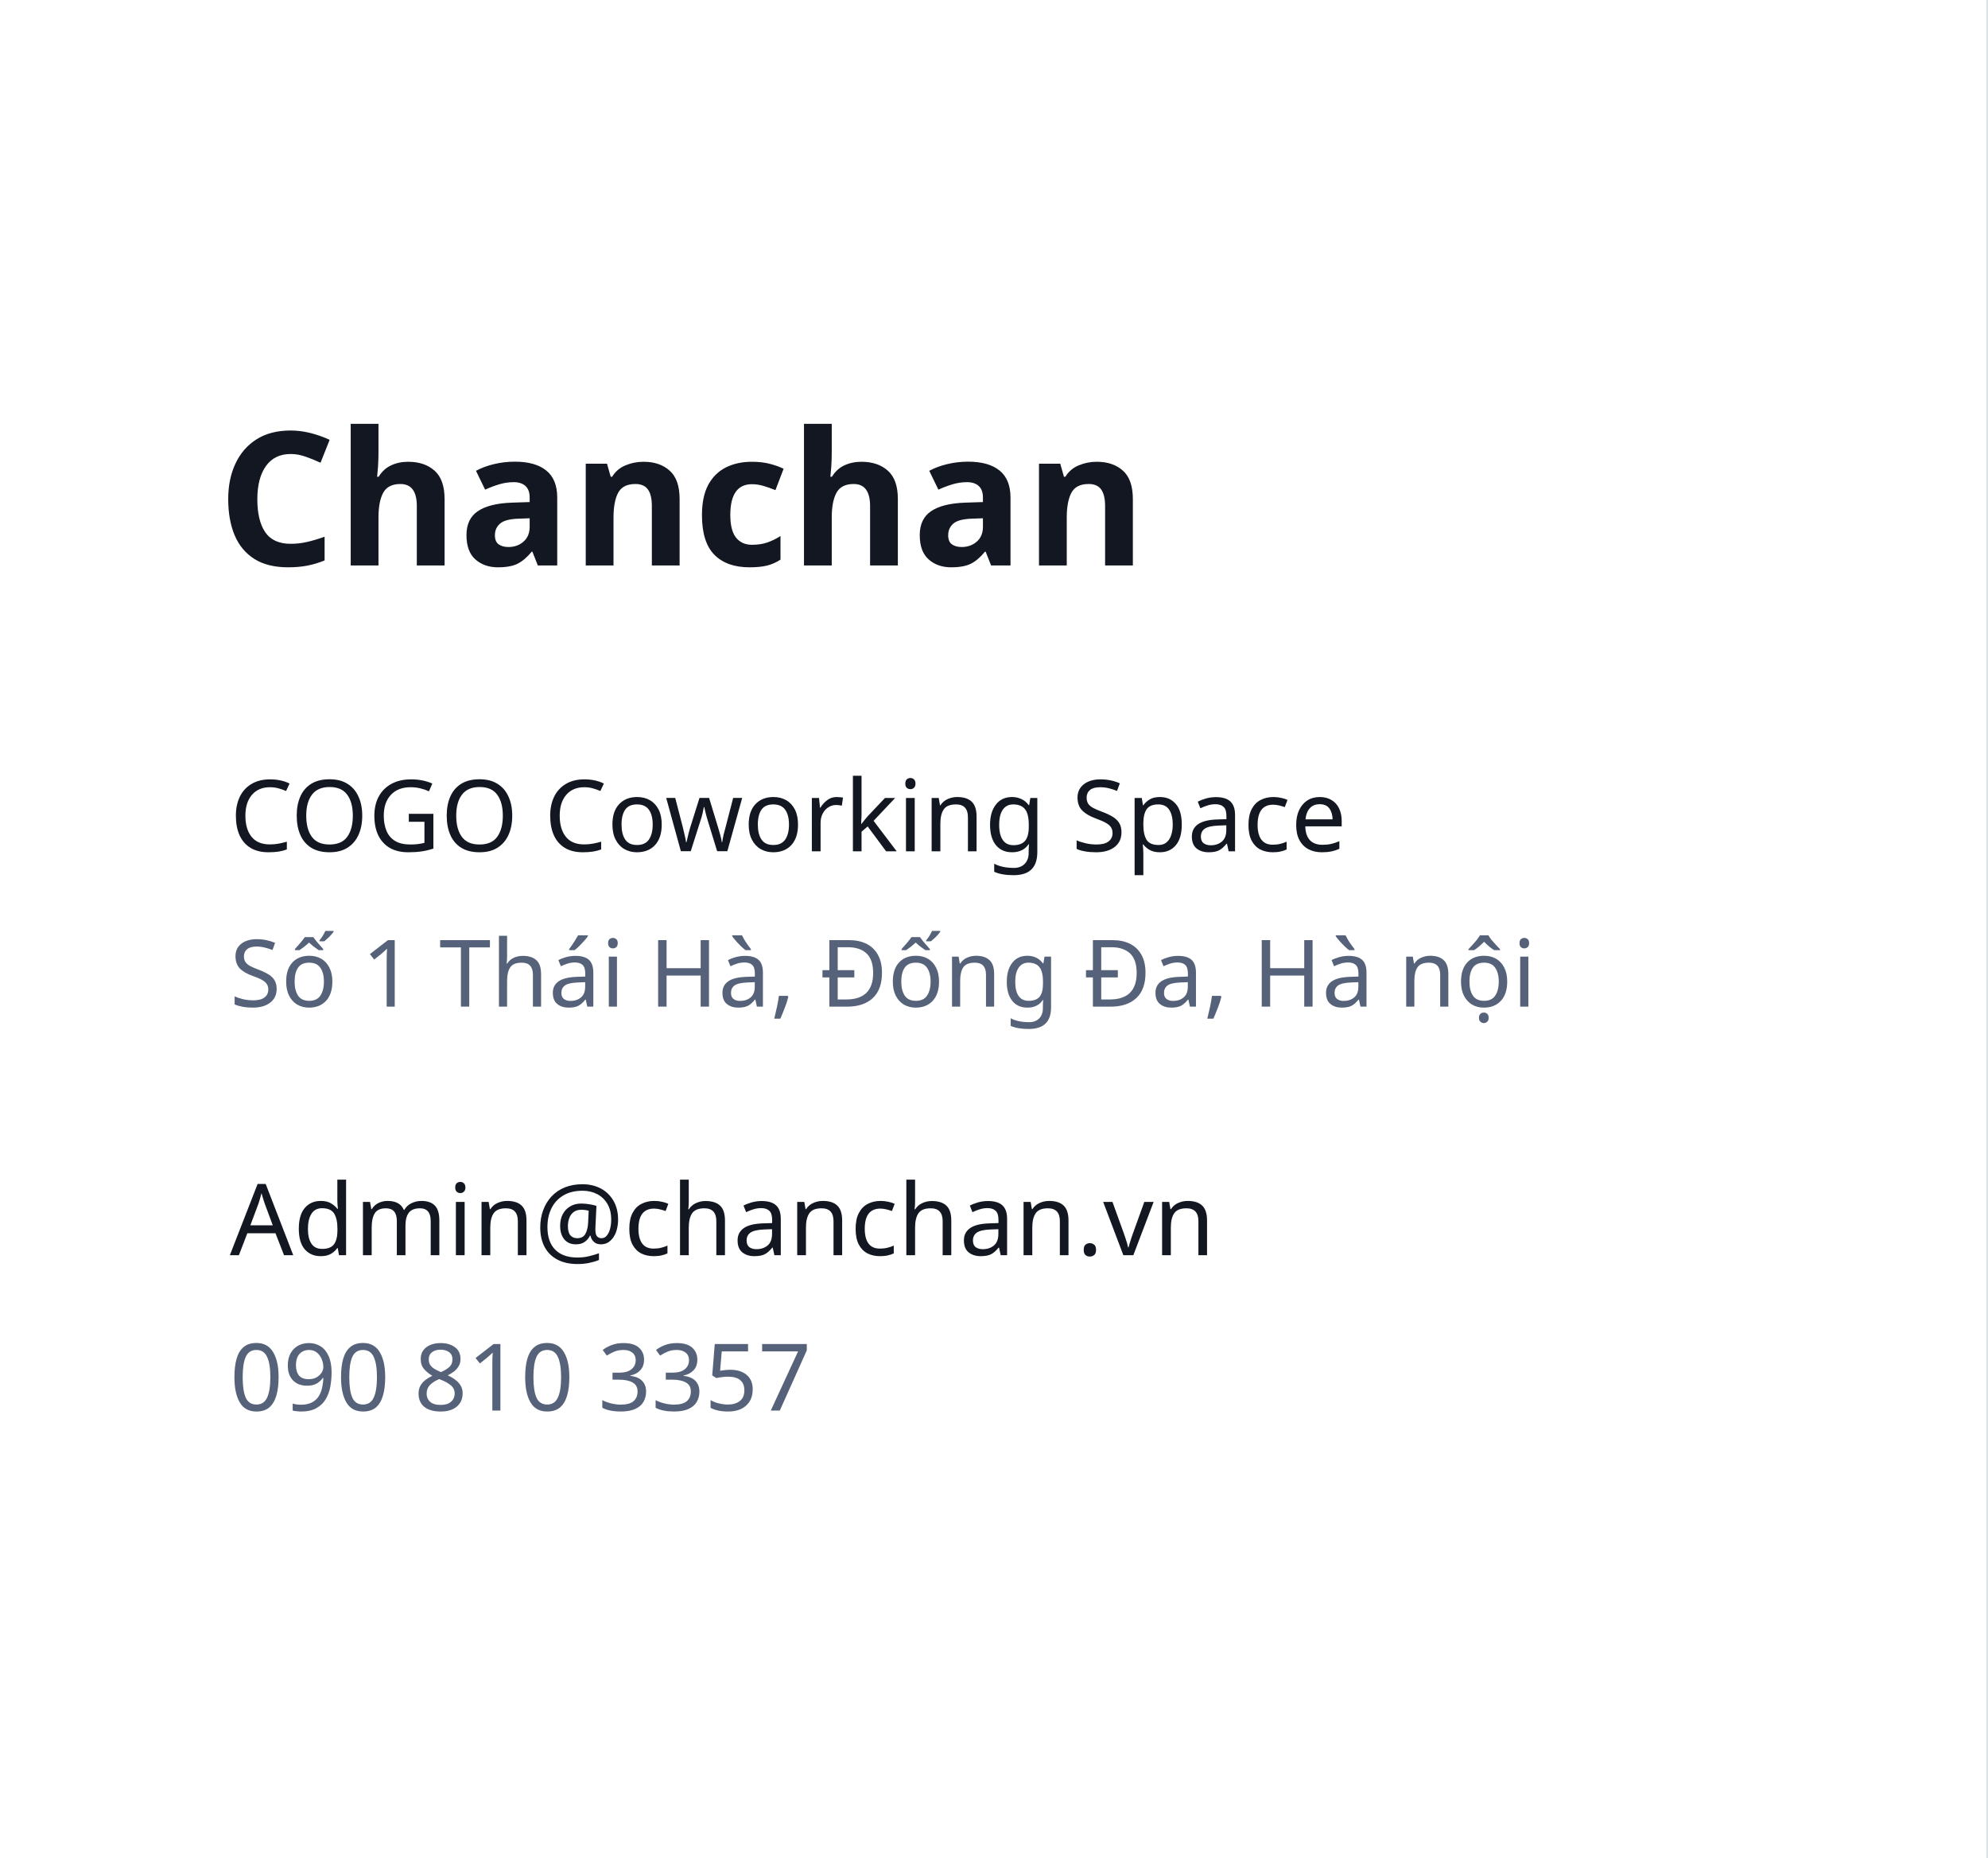
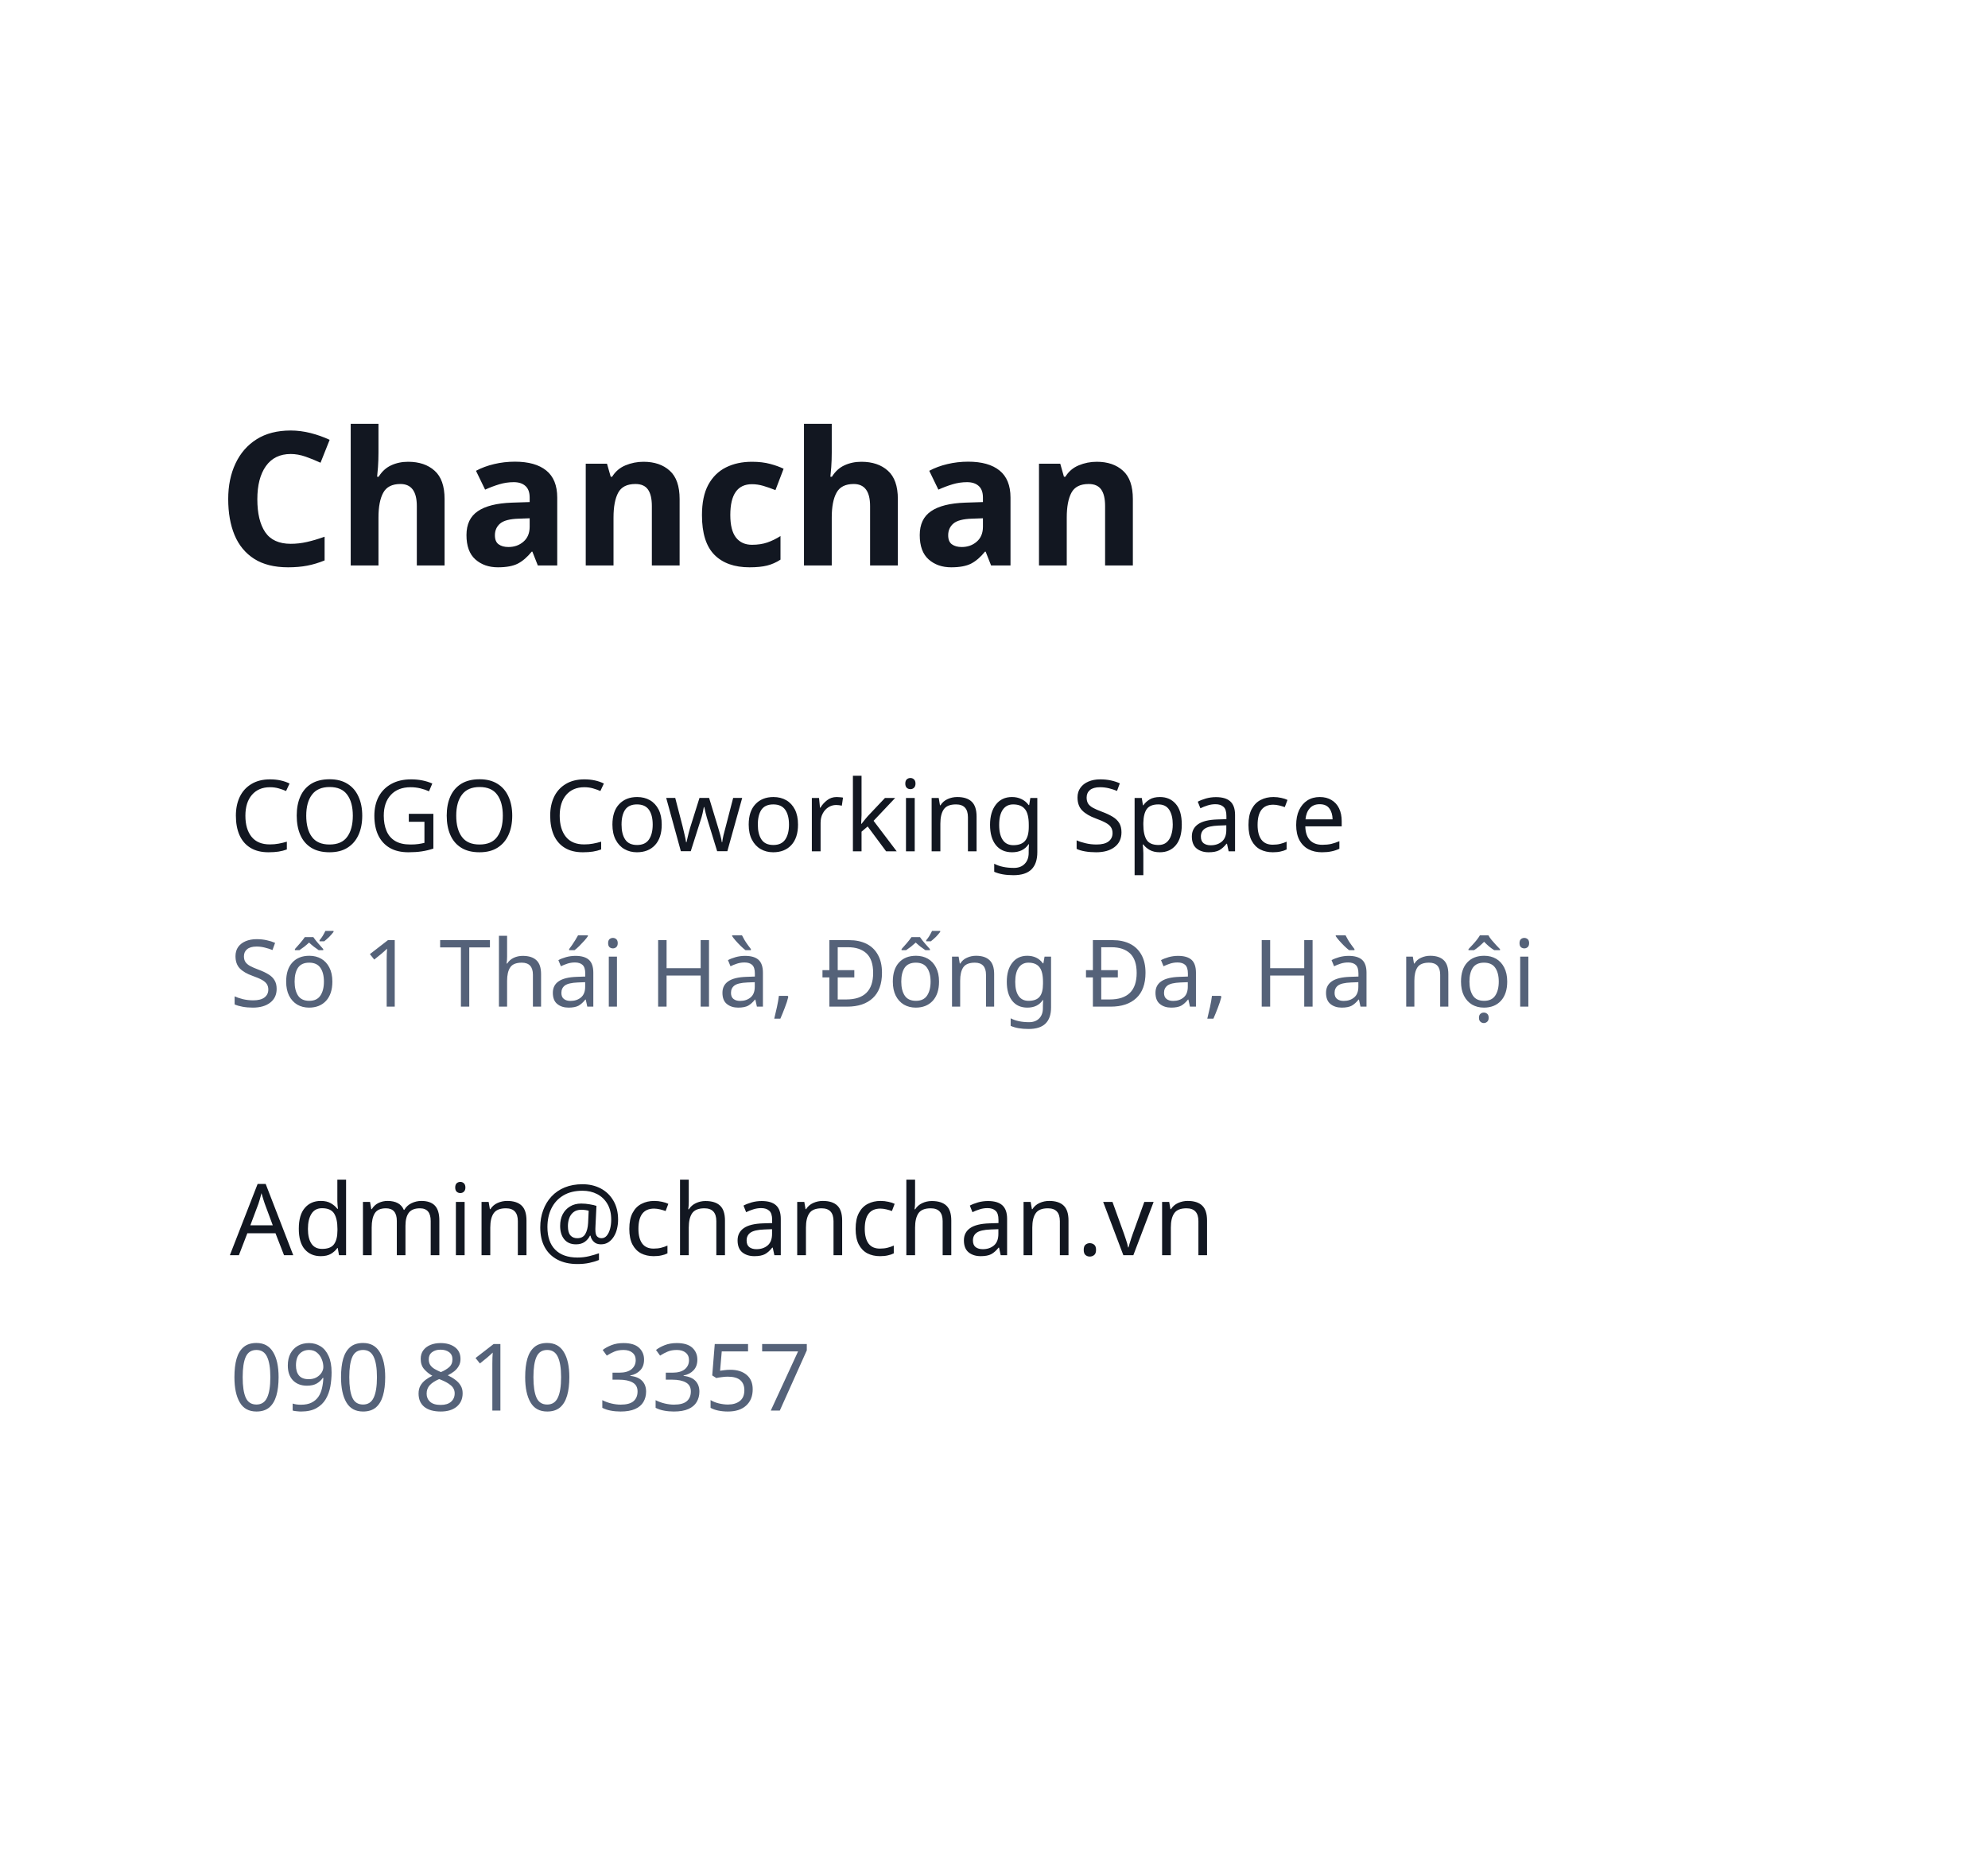
<svg xmlns="http://www.w3.org/2000/svg" width="320px" height="299px" viewBox="0 0 320 299" version="1.1">
  <g id="Chanchan-8" stroke="none" stroke-width="1" fill="none" fill-rule="evenodd">
-     <g id="open-letter" transform="translate(-160, -3008)">
-       <g id="2" transform="translate(195, 3076)">
-         <text id="Chanchan" font-family="GMVDINPro-CondBlack, GMV DIN Cond" font-size="30" font-style="condensed" font-weight="800" fill="#121721">
-           <tspan x="0" y="23">Chanchan</tspan>
-         </text>
-         <text id="COGO-Coworking-Space" font-family="SFCompactDisplay-Semibold, SF Compact Display" font-size="16" font-weight="500" line-spacing="22" fill="#121721">
-           <tspan x="2" y="69">COGO Coworking Space</tspan>
-         </text>
-         <text id="Admin@chanchan.vn" font-family="SFCompactDisplay-Semibold, SF Compact Display" font-size="16" font-weight="500" line-spacing="22" fill="#121721">
-           <tspan x="2" y="134">Admin@chanchan.vn</tspan>
-         </text>
-         <text id="090-810-3357" font-family="SFCompactDisplay-Light, SF Compact Display" font-size="15" font-weight="300" line-spacing="22" fill="#556279">
-           <tspan x="2" y="159">090 810 3357</tspan>
-         </text>
-         <text id="Số-1-Thái-Hà,-Đống-Đ" font-family="SFCompactDisplay-Light, SF Compact Display" font-size="15" font-weight="300" line-spacing="22" fill="#556279">
-           <tspan x="2" y="94">Số 1 Thái Hà, Đống Đa, Hà nội</tspan>
-         </text>
-       </g>
-       <g id="bg_right" transform="translate(479, 0)" stroke="#DADFE7" stroke-linecap="square" stroke-width="0.5">
-         <line x1="1" y1="0" x2="1" y2="3307" id="Line" />
+     <g id="tangtoc" transform="translate(-240, -3008)">
+       <g id="txt" transform="translate(240, 0)">
+         <g id="2" transform="translate(35, 3076)">
+           <text id="Chanchan" font-family="GMVDINPro-CondBlack, GMV DIN Cond" font-size="30" font-style="condensed" font-weight="800" fill="#121721">
+             <tspan x="0" y="23">Chanchan</tspan>
+           </text>
+           <text id="COGO-Coworking-Space" font-family="SFCompactDisplay-Semibold, SF Compact Display" font-size="16" font-weight="500" line-spacing="22" fill="#121721">
+             <tspan x="2" y="69">COGO Coworking Space</tspan>
+           </text>
+           <text id="Admin@chanchan.vn" font-family="SFCompactDisplay-Semibold, SF Compact Display" font-size="16" font-weight="500" line-spacing="22" fill="#121721">
+             <tspan x="2" y="134">Admin@chanchan.vn</tspan>
+           </text>
+           <text id="090-810-3357" font-family="SFCompactDisplay-Light, SF Compact Display" font-size="15" font-weight="300" line-spacing="22" fill="#556279">
+             <tspan x="2" y="159">090 810 3357</tspan>
+           </text>
+           <text id="Số-1-Thái-Hà,-Đống-Đ" font-family="SFCompactDisplay-Light, SF Compact Display" font-size="15" font-weight="300" line-spacing="22" fill="#556279">
+             <tspan x="2" y="94">Số 1 Thái Hà, Đống Đa, Hà nội</tspan>
+           </text>
+         </g>
      </g>
    </g>
  </g>
</svg>
